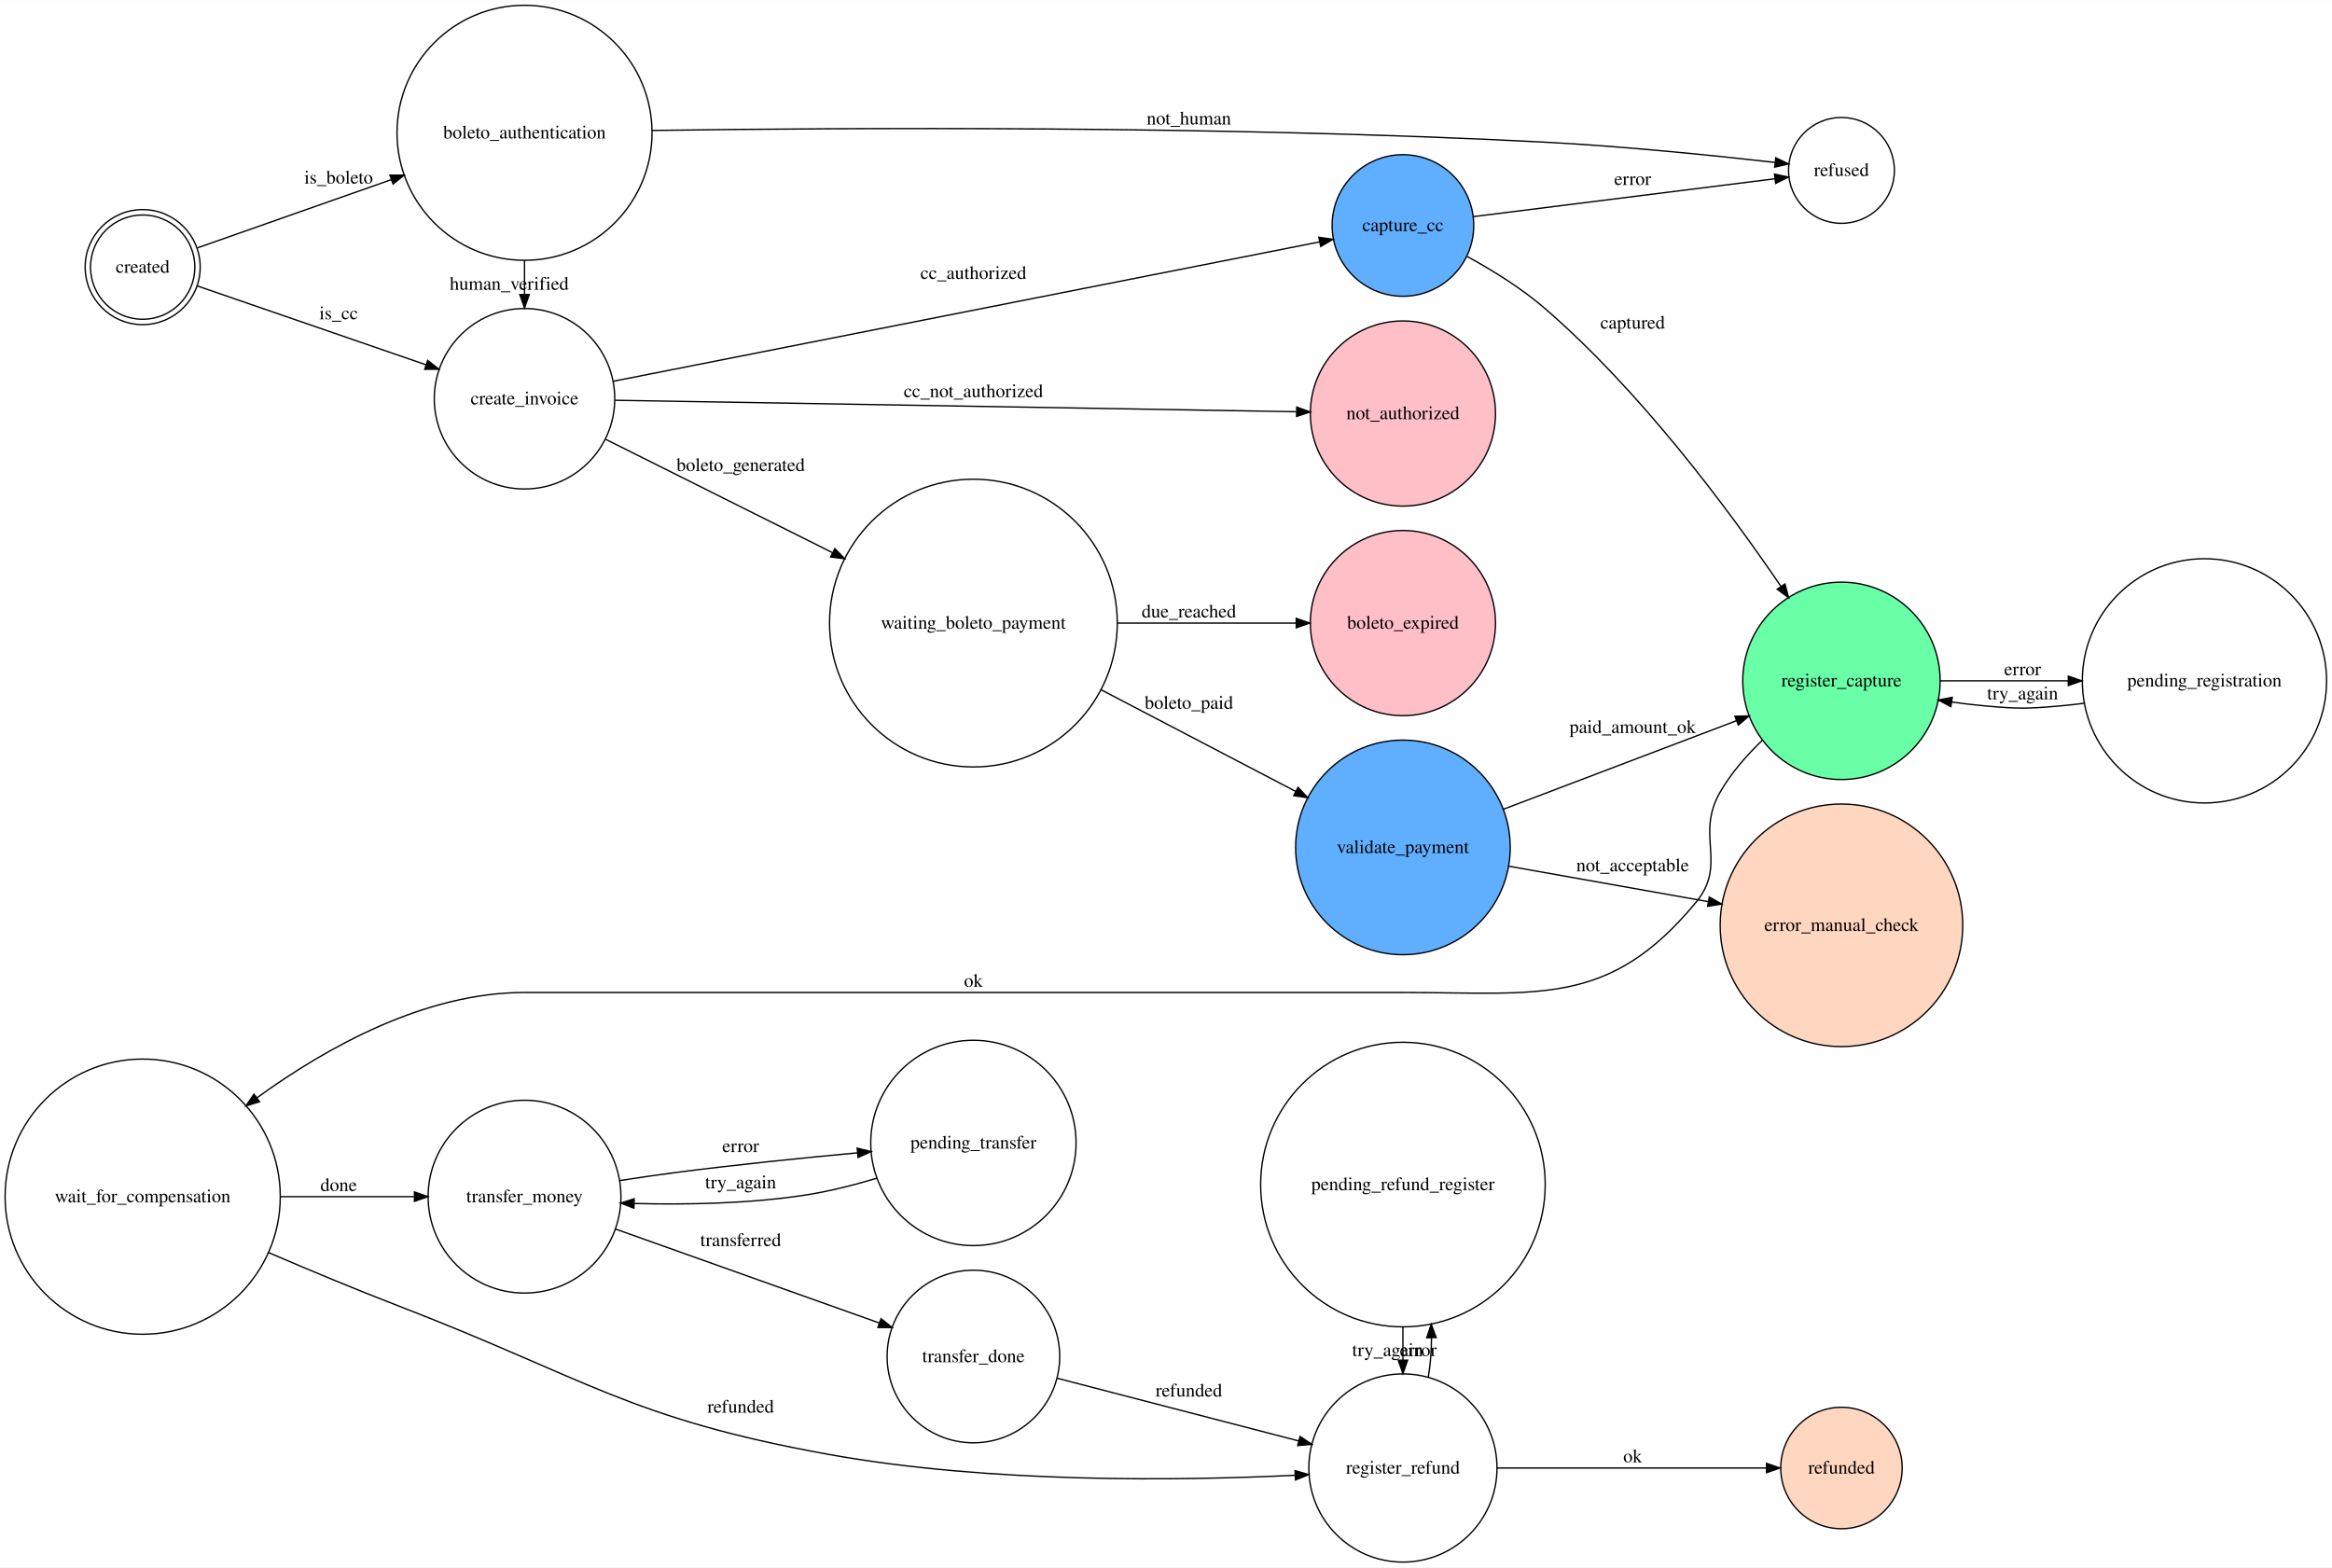
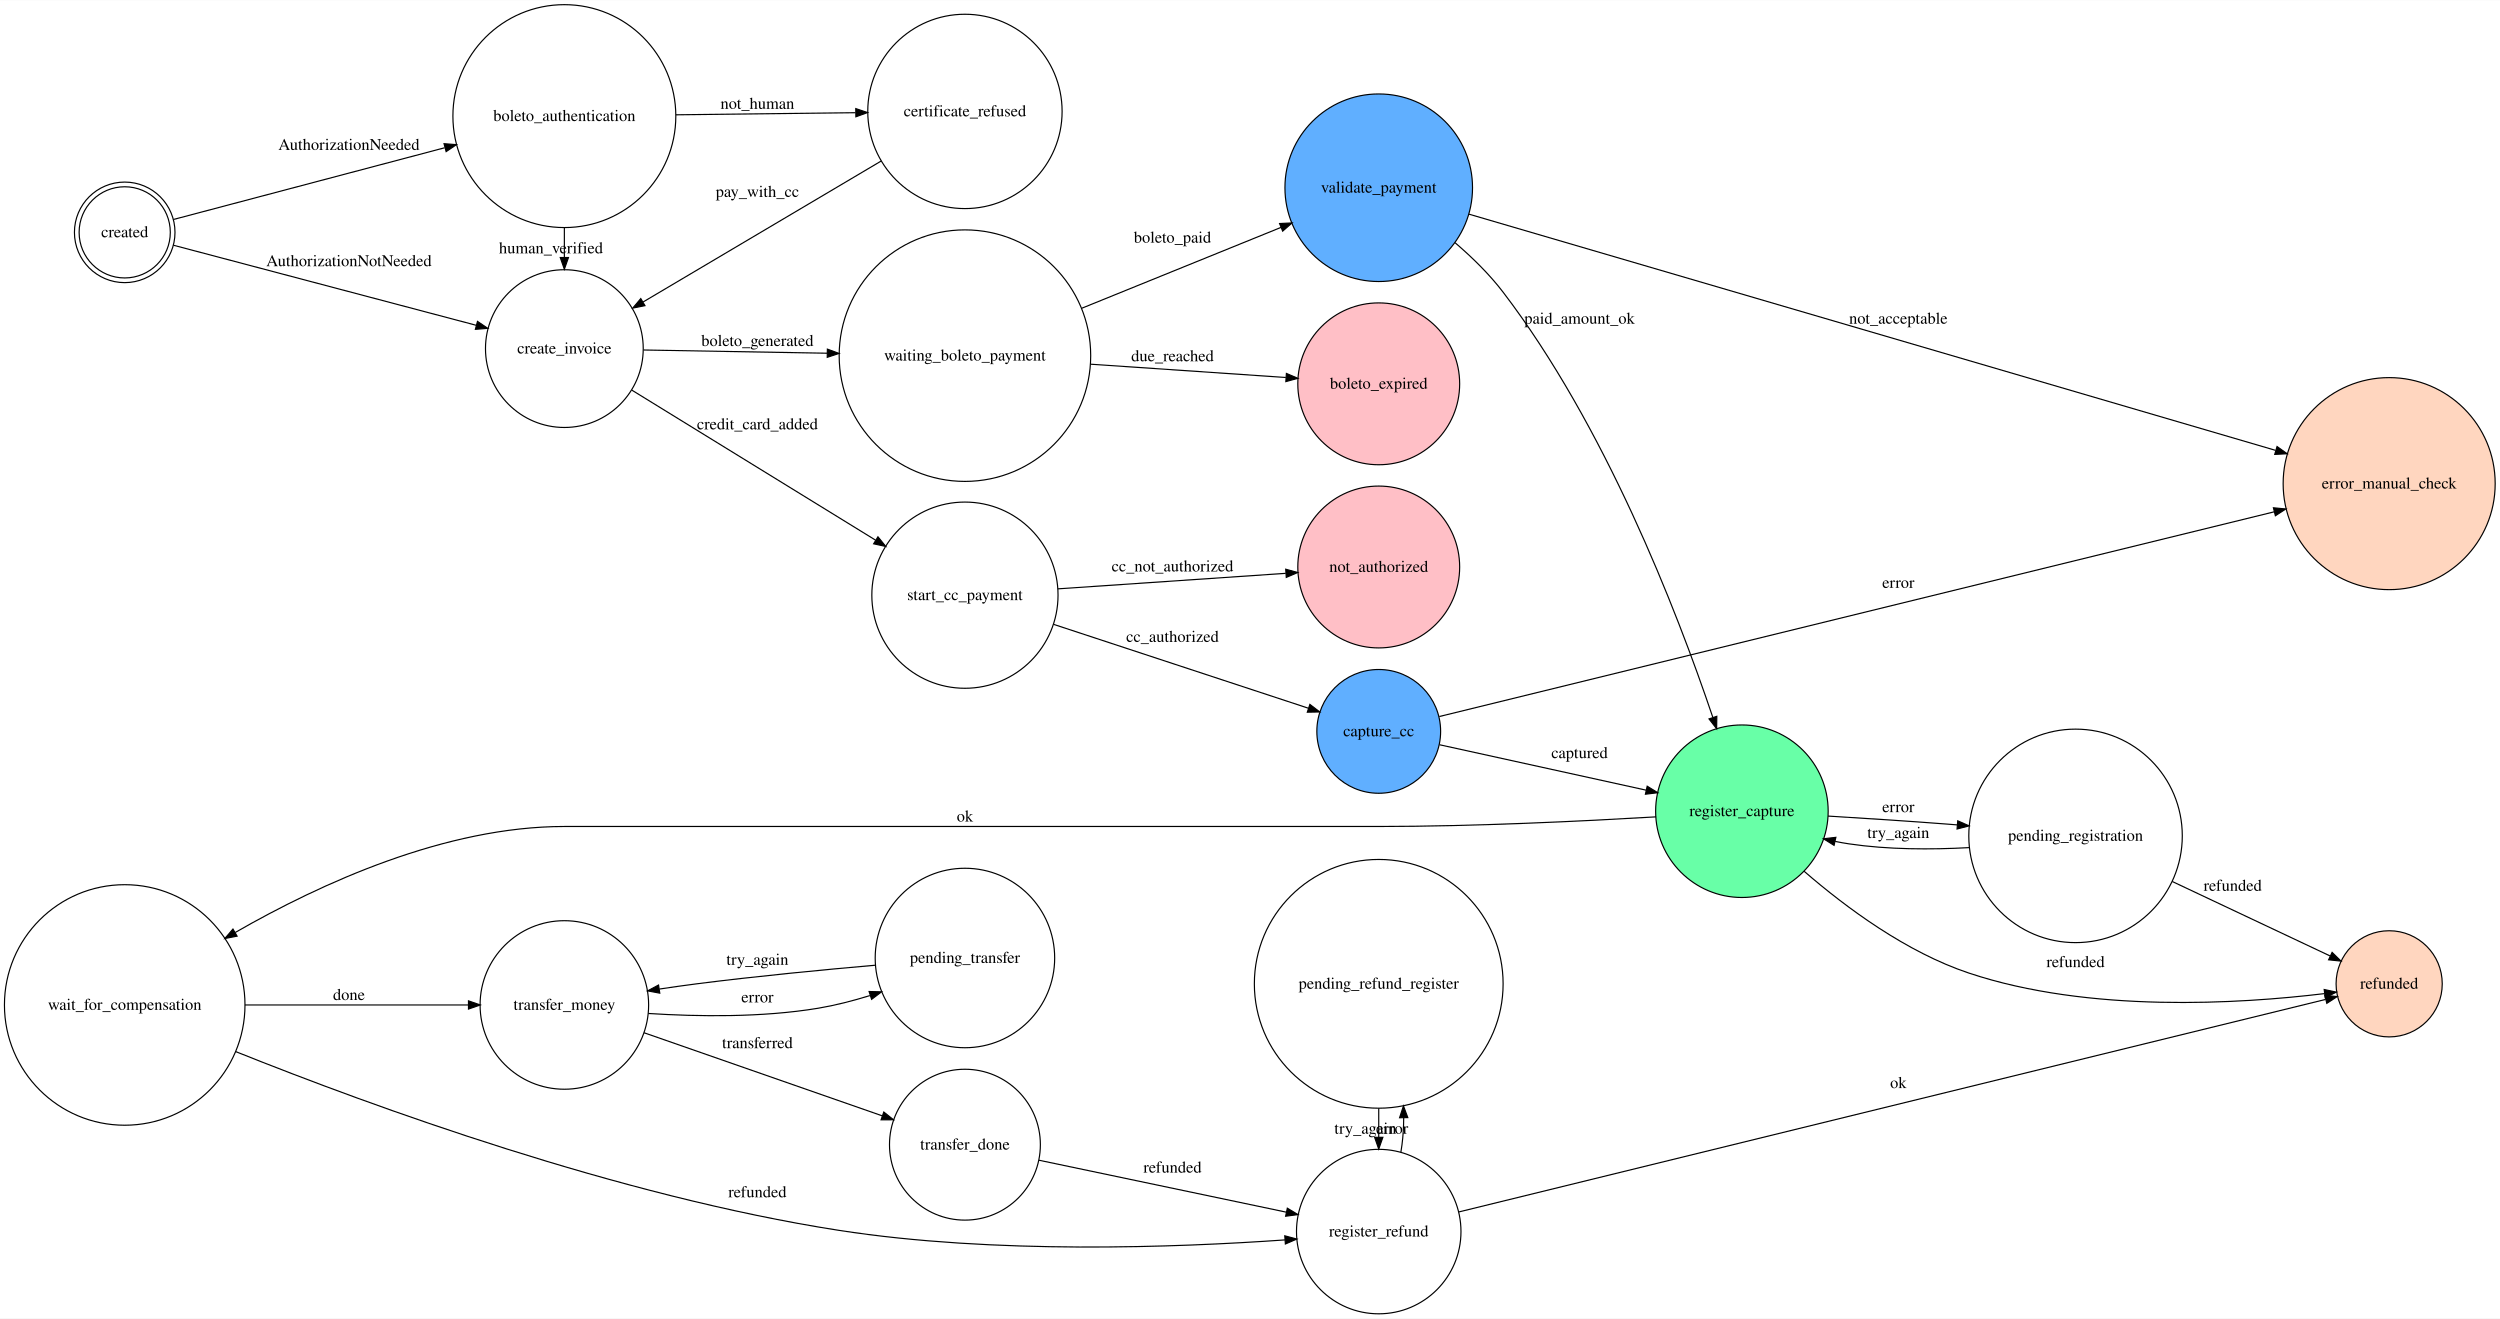
- <svg xmlns="http://www.w3.org/2000/svg" width="1736pt" height="1167pt" viewBox="0.00 0.00 1736.03 1166.73">
-   <g id="graph0" class="graph" transform="scale(1 1) rotate(0) translate(4 1162.733)">
-     <polygon fill="#ffffff" stroke="transparent" points="-4,4 -4,-1162.733 1732.032,-1162.733 1732.032,4 -4,4" />
+ <svg xmlns="http://www.w3.org/2000/svg" width="2129pt" height="1123pt" viewBox="0.00 0.00 2129.17 1122.73">
+   <g id="graph0" class="graph" transform="scale(1 1) rotate(0) translate(4 1118.733)">
+     <polygon fill="#ffffff" stroke="transparent" points="-4,4 -4,-1118.733 2125.173,-1118.733 2125.173,4 -4,4" />
    <g id="node1" class="node">
-       <ellipse fill="none" stroke="#000000" cx="102.215" cy="-964.021" rx="38.829" ry="38.829" />
-       <ellipse fill="none" stroke="#000000" cx="102.215" cy="-964.021" rx="42.821" ry="42.821" />
-       <text text-anchor="middle" x="102.215" y="-959.821" font-family="Times,serif" font-size="14.00" fill="#000000">created</text>
+       <ellipse fill="none" stroke="#000000" cx="102.215" cy="-921.021" rx="38.829" ry="38.829" />
+       <ellipse fill="none" stroke="#000000" cx="102.215" cy="-921.021" rx="42.821" ry="42.821" />
+       <text text-anchor="middle" x="102.215" y="-916.821" font-family="Times,serif" font-size="14.00" fill="#000000">created</text>
    </g>
    <g id="node2" class="node">
-       <ellipse fill="none" stroke="#000000" cx="386.472" cy="-1064.021" rx="94.924" ry="94.924" />
-       <text text-anchor="middle" x="386.472" y="-1059.821" font-family="Times,serif" font-size="14.00" fill="#000000">boleto_authentication</text>
+       <ellipse fill="none" stroke="#000000" cx="476.647" cy="-1020.021" rx="94.924" ry="94.924" />
+       <text text-anchor="middle" x="476.647" y="-1015.821" font-family="Times,serif" font-size="14.00" fill="#000000">boleto_authentication</text>
    </g>
    <g id="edge8" class="edge">
-       <path fill="none" stroke="#000000" d="M142.942,-978.349C180.511,-991.565 237.804,-1011.721 287.383,-1029.162" />
-       <polygon fill="#000000" stroke="#000000" points="286.27,-1032.481 296.865,-1032.498 288.593,-1025.878 286.27,-1032.481" />
-       <text text-anchor="middle" x="248.095" y="-1026.221" font-family="Times,serif" font-size="14.00" fill="#000000">is_boleto</text>
+       <path fill="none" stroke="#000000" d="M143.716,-931.994C199.021,-946.617 298.725,-972.979 374.653,-993.054" />
+       <polygon fill="#000000" stroke="#000000" points="374.168,-996.546 384.731,-995.718 375.957,-989.778 374.168,-996.546" />
+       <text text-anchor="middle" x="293.182" y="-991.221" font-family="Times,serif" font-size="14.00" fill="#000000">AuthorizationNeeded</text>
+     </g>
+     <g id="node4" class="node">
+       <ellipse fill="none" stroke="#000000" cx="476.647" cy="-822.021" rx="67.173" ry="67.173" />
+       <text text-anchor="middle" x="476.647" y="-817.821" font-family="Times,serif" font-size="14.00" fill="#000000">create_invoice</text>
+     </g>
+     <g id="edge9" class="edge">
+       <path fill="none" stroke="#000000" d="M143.716,-910.048C205.89,-893.609 324.176,-862.334 401.714,-841.834" />
+       <polygon fill="#000000" stroke="#000000" points="402.658,-845.204 411.431,-839.264 400.869,-838.437 402.658,-845.204" />
+       <text text-anchor="middle" x="293.182" y="-892.221" font-family="Times,serif" font-size="14.00" fill="#000000">AuthorizationNotNeeded</text>
    </g>
    <g id="node3" class="node">
-       <ellipse fill="none" stroke="#000000" cx="386.472" cy="-866.021" rx="67.173" ry="67.173" />
-       <text text-anchor="middle" x="386.472" y="-861.821" font-family="Times,serif" font-size="14.00" fill="#000000">create_invoice</text>
-     </g>
-     <g id="edge9" class="edge">
-       <path fill="none" stroke="#000000" d="M142.942,-949.98C187.256,-934.702 259.014,-909.963 313.183,-891.288" />
-       <polygon fill="#000000" stroke="#000000" points="314.427,-894.562 322.74,-887.993 312.145,-887.944 314.427,-894.562" />
-       <text text-anchor="middle" x="248.095" y="-925.221" font-family="Times,serif" font-size="14.00" fill="#000000">is_cc</text>
+       <ellipse fill="none" stroke="#000000" cx="817.803" cy="-1024.021" rx="82.757" ry="82.757" />
+       <text text-anchor="middle" x="817.803" y="-1019.821" font-family="Times,serif" font-size="14.00" fill="#000000">certificate_refused</text>
    </g>
    <g id="edge1" class="edge">
-       <path fill="none" stroke="#000000" d="M386.472,-969.056C386.472,-960.545 386.472,-951.995 386.472,-943.656" />
-       <polygon fill="#000000" stroke="#000000" points="389.972,-943.608 386.472,-933.608 382.972,-943.608 389.972,-943.608" />
-       <text text-anchor="middle" x="375.072" y="-947.133" font-family="Times,serif" font-size="14.00" fill="#000000">human_verified</text>
-     </g>
-     <g id="node4" class="node">
-       <ellipse fill="none" stroke="#000000" cx="1366.852" cy="-1036.021" rx="39.404" ry="39.404" />
-       <text text-anchor="middle" x="1366.852" y="-1031.821" font-family="Times,serif" font-size="14.00" fill="#000000">refused</text>
+       <path fill="none" stroke="#000000" d="M571.678,-1021.135C619.435,-1021.695 677.093,-1022.371 724.594,-1022.928" />
+       <polygon fill="#000000" stroke="#000000" points="724.838,-1026.431 734.879,-1023.049 724.92,-1019.432 724.838,-1026.431" />
+       <text text-anchor="middle" x="641.054" y="-1026.221" font-family="Times,serif" font-size="14.00" fill="#000000">not_human</text>
    </g>
    <g id="edge2" class="edge">
-       <path fill="none" stroke="#000000" d="M481.324,-1065.755C625.213,-1067.795 907.227,-1069.487 1146.355,-1057.021 1205.317,-1053.947 1272.869,-1047.007 1317.498,-1041.943" />
-       <polygon fill="#000000" stroke="#000000" points="1317.958,-1045.413 1327.495,-1040.797 1317.161,-1038.459 1317.958,-1045.413" />
-       <text text-anchor="middle" x="881.063" y="-1070.221" font-family="Times,serif" font-size="14.00" fill="#000000">not_human</text>
+       <path fill="none" stroke="#000000" d="M476.647,-925.056C476.647,-916.545 476.647,-907.995 476.647,-899.656" />
+       <polygon fill="#000000" stroke="#000000" points="480.147,-899.608 476.647,-889.608 473.147,-899.608 480.147,-899.608" />
+       <text text-anchor="middle" x="465.247" y="-903.133" font-family="Times,serif" font-size="14.00" fill="#000000">human_verified</text>
+     </g>
+     <g id="edge5" class="edge">
+       <path fill="none" stroke="#000000" d="M746.469,-981.784C686.761,-946.43 602.176,-896.347 543.699,-861.723" />
+       <polygon fill="#000000" stroke="#000000" points="545.294,-858.6 534.907,-856.517 541.728,-864.623 545.294,-858.6" />
+       <text text-anchor="middle" x="641.054" y="-951.221" font-family="Times,serif" font-size="14.00" fill="#000000">pay_with_cc</text>
+     </g>
+     <g id="node8" class="node">
+       <ellipse fill="none" stroke="#000000" cx="817.803" cy="-612.021" rx="79.292" ry="79.292" />
+       <text text-anchor="middle" x="817.803" y="-607.821" font-family="Times,serif" font-size="14.00" fill="#000000">start_cc_payment</text>
+     </g>
+     <g id="edge6" class="edge">
+       <path fill="none" stroke="#000000" d="M534.134,-786.635C591.173,-751.524 678.919,-697.512 741.71,-658.861" />
+       <polygon fill="#000000" stroke="#000000" points="743.718,-661.735 750.399,-653.512 740.048,-655.774 743.718,-661.735" />
+       <text text-anchor="middle" x="641.054" y="-753.221" font-family="Times,serif" font-size="14.00" fill="#000000">credit_card_added</text>
+     </g>
+     <g id="node9" class="node">
+       <ellipse fill="none" stroke="#000000" cx="817.803" cy="-816.021" rx="107.107" ry="107.107" />
+       <text text-anchor="middle" x="817.803" y="-811.821" font-family="Times,serif" font-size="14.00" fill="#000000">waiting_boleto_payment</text>
+     </g>
+     <g id="edge7" class="edge">
+       <path fill="none" stroke="#000000" d="M544.049,-820.836C588.653,-820.051 648.333,-819.002 700.585,-818.083" />
+       <polygon fill="#000000" stroke="#000000" points="700.652,-821.582 710.589,-817.907 700.529,-814.583 700.652,-821.582" />
+       <text text-anchor="middle" x="641.054" y="-824.221" font-family="Times,serif" font-size="14.00" fill="#000000">boleto_generated</text>
    </g>
    <g id="node5" class="node">
-       <ellipse fill="#60afff" stroke="#000000" cx="1040.392" cy="-995.021" rx="52.708" ry="52.708" />
-       <text text-anchor="middle" x="1040.392" y="-990.821" font-family="Times,serif" font-size="14.00" fill="#000000">capture_cc</text>
-     </g>
-     <g id="edge5" class="edge">
-       <path fill="none" stroke="#000000" d="M452.772,-879.1C579.574,-904.115 854.802,-958.409 978.266,-982.765" />
-       <polygon fill="#000000" stroke="#000000" points="977.824,-986.245 988.312,-984.747 979.179,-979.378 977.824,-986.245" />
-       <text text-anchor="middle" x="720.643" y="-955.221" font-family="Times,serif" font-size="14.00" fill="#000000">cc_authorized</text>
+       <ellipse fill="#60afff" stroke="#000000" cx="1170.224" cy="-496.021" rx="52.708" ry="52.708" />
+       <text text-anchor="middle" x="1170.224" y="-491.821" font-family="Times,serif" font-size="14.00" fill="#000000">capture_cc</text>
+     </g>
+     <g id="node6" class="node">
+       <ellipse fill="#ffd6bf" stroke="#000000" cx="2030.776" cy="-707.021" rx="90.293" ry="90.293" />
+       <text text-anchor="middle" x="2030.776" y="-702.821" font-family="Times,serif" font-size="14.00" fill="#000000">error_manual_check</text>
+     </g>
+     <g id="edge3" class="edge">
+       <path fill="none" stroke="#000000" d="M1221.798,-508.666C1361.641,-542.955 1749.795,-638.127 1932.849,-683.01" />
+       <polygon fill="#000000" stroke="#000000" points="1932.196,-686.454 1942.742,-685.436 1933.863,-679.655 1932.196,-686.454" />
+       <text text-anchor="middle" x="1612.737" y="-618.221" font-family="Times,serif" font-size="14.00" fill="#000000">error</text>
    </g>
    <g id="node7" class="node">
-       <ellipse fill="#ffbfc6" stroke="#000000" cx="1040.392" cy="-855.021" rx="68.924" ry="68.924" />
-       <text text-anchor="middle" x="1040.392" y="-850.821" font-family="Times,serif" font-size="14.00" fill="#000000">not_authorized</text>
-     </g>
-     <g id="edge6" class="edge">
-       <path fill="none" stroke="#000000" d="M453.99,-864.885C575.675,-862.838 831.168,-858.541 961.009,-856.356" />
-       <polygon fill="#000000" stroke="#000000" points="961.337,-859.852 971.277,-856.184 961.219,-852.852 961.337,-859.852" />
-       <text text-anchor="middle" x="720.643" y="-867.221" font-family="Times,serif" font-size="14.00" fill="#000000">cc_not_authorized</text>
-     </g>
-     <g id="node8" class="node">
-       <ellipse fill="none" stroke="#000000" cx="720.643" cy="-699.021" rx="107.107" ry="107.107" />
-       <text text-anchor="middle" x="720.643" y="-694.821" font-family="Times,serif" font-size="14.00" fill="#000000">waiting_boleto_payment</text>
-     </g>
-     <g id="edge7" class="edge">
-       <path fill="none" stroke="#000000" d="M446.988,-835.779C493.934,-812.317 560.145,-779.229 615.68,-751.476" />
-       <polygon fill="#000000" stroke="#000000" points="617.47,-754.494 624.851,-746.893 614.341,-748.232 617.47,-754.494" />
-       <text text-anchor="middle" x="547.387" y="-812.221" font-family="Times,serif" font-size="14.00" fill="#000000">boleto_generated</text>
-     </g>
-     <g id="edge3" class="edge">
-       <path fill="none" stroke="#000000" d="M1092.844,-1001.609C1154.693,-1009.376 1256.718,-1022.189 1317.285,-1029.796" />
-       <polygon fill="#000000" stroke="#000000" points="1317.006,-1033.288 1327.364,-1031.062 1317.878,-1026.343 1317.006,-1033.288" />
-       <text text-anchor="middle" x="1211.405" y="-1025.221" font-family="Times,serif" font-size="14.00" fill="#000000">error</text>
-     </g>
-     <g id="node6" class="node">
-       <ellipse fill="#68ffa7" stroke="#000000" cx="1366.852" cy="-656.021" rx="73.471" ry="73.471" />
-       <text text-anchor="middle" x="1366.852" y="-651.821" font-family="Times,serif" font-size="14.00" fill="#000000">register_capture</text>
+       <ellipse fill="#68ffa7" stroke="#000000" cx="1479.523" cy="-428.021" rx="73.471" ry="73.471" />
+       <text text-anchor="middle" x="1479.523" y="-423.821" font-family="Times,serif" font-size="14.00" fill="#000000">register_capture</text>
    </g>
    <g id="edge4" class="edge">
-       <path fill="none" stroke="#000000" d="M1088.246,-971.928C1107.38,-961.484 1128.957,-948.094 1146.355,-933.021 1216.646,-872.12 1280.874,-786.443 1321.651,-726.553" />
-       <polygon fill="#000000" stroke="#000000" points="1324.793,-728.154 1327.495,-717.91 1318.995,-724.234 1324.793,-728.154" />
-       <text text-anchor="middle" x="1211.405" y="-918.221" font-family="Times,serif" font-size="14.00" fill="#000000">captured</text>
+       <path fill="none" stroke="#000000" d="M1221.994,-484.639C1270.014,-474.082 1342.255,-458.2 1398.014,-445.941" />
+       <polygon fill="#000000" stroke="#000000" points="1398.856,-449.34 1407.871,-443.774 1397.353,-442.503 1398.856,-449.34" />
+       <text text-anchor="middle" x="1341.237" y="-473.221" font-family="Times,serif" font-size="14.00" fill="#000000">captured</text>
+     </g>
+     <g id="node12" class="node">
+       <ellipse fill="none" stroke="#000000" cx="1763.673" cy="-407.021" rx="90.913" ry="90.913" />
+       <text text-anchor="middle" x="1763.673" y="-402.821" font-family="Times,serif" font-size="14.00" fill="#000000">pending_registration</text>
+     </g>
+     <g id="edge14" class="edge">
+       <path fill="none" stroke="#000000" d="M1552.862,-423.889C1584.247,-421.998 1621.293,-419.604 1654.717,-417.021 1657.42,-416.812 1660.161,-416.596 1662.926,-416.373" />
+       <polygon fill="#000000" stroke="#000000" points="1663.345,-419.85 1673.024,-415.541 1662.77,-412.874 1663.345,-419.85" />
+       <text text-anchor="middle" x="1612.737" y="-427.221" font-family="Times,serif" font-size="14.00" fill="#000000">error</text>
+     </g>
+     <g id="node13" class="node">
+       <ellipse fill="#ffd6bf" stroke="#000000" cx="2030.776" cy="-281.021" rx="45.207" ry="45.207" />
+       <text text-anchor="middle" x="2030.776" y="-276.821" font-family="Times,serif" font-size="14.00" fill="#000000">refunded</text>
+     </g>
+     <g id="edge15" class="edge">
+       <path fill="none" stroke="#000000" d="M1532.449,-376.935C1568.751,-345.489 1619.773,-307.921 1672.717,-290.221 1775.302,-255.926 1903.79,-263.988 1975.618,-272.68" />
+       <polygon fill="#000000" stroke="#000000" points="1975.436,-276.185 1985.795,-273.963 1976.311,-269.24 1975.436,-276.185" />
+       <text text-anchor="middle" x="1763.673" y="-295.221" font-family="Times,serif" font-size="14.00" fill="#000000">refunded</text>
+     </g>
+     <g id="node16" class="node">
+       <ellipse fill="none" stroke="#000000" cx="102.215" cy="-263.021" rx="102.429" ry="102.429" />
+       <text text-anchor="middle" x="102.215" y="-258.821" font-family="Times,serif" font-size="14.00" fill="#000000">wait_for_compensation</text>
+     </g>
+     <g id="edge16" class="edge">
+       <path fill="none" stroke="#000000" d="M1406.442,-423.217C1343.791,-419.514 1251.111,-415.021 1170.224,-415.021 476.647,-415.021 476.647,-415.021 476.647,-415.021 375.522,-415.021 269.569,-366.833 196.284,-324.722" />
+       <polygon fill="#000000" stroke="#000000" points="197.916,-321.622 187.512,-319.62 194.397,-327.673 197.916,-321.622" />
+       <text text-anchor="middle" x="817.803" y="-419.221" font-family="Times,serif" font-size="14.00" fill="#000000">ok</text>
+     </g>
+     <g id="edge19" class="edge">
+       <path fill="none" stroke="#000000" d="M893.406,-587.136C958.258,-565.79 1050.452,-535.444 1110.305,-515.744" />
+       <polygon fill="#000000" stroke="#000000" points="1111.586,-519.007 1119.991,-512.556 1109.398,-512.358 1111.586,-519.007" />
+       <text text-anchor="middle" x="994.559" y="-572.221" font-family="Times,serif" font-size="14.00" fill="#000000">cc_authorized</text>
+     </g>
+     <g id="node17" class="node">
+       <ellipse fill="#ffbfc6" stroke="#000000" cx="1170.224" cy="-636.021" rx="68.924" ry="68.924" />
+       <text text-anchor="middle" x="1170.224" y="-631.821" font-family="Times,serif" font-size="14.00" fill="#000000">not_authorized</text>
+     </g>
+     <g id="edge20" class="edge">
+       <path fill="none" stroke="#000000" d="M896.893,-617.407C954.806,-621.351 1033.071,-626.681 1091.012,-630.627" />
+       <polygon fill="#000000" stroke="#000000" points="1091.005,-634.134 1101.22,-631.322 1091.481,-627.15 1091.005,-634.134" />
+       <text text-anchor="middle" x="994.559" y="-632.221" font-family="Times,serif" font-size="14.00" fill="#000000">cc_not_authorized</text>
+     </g>
+     <g id="node19" class="node">
+       <ellipse fill="#60afff" stroke="#000000" cx="1170.224" cy="-959.021" rx="79.876" ry="79.876" />
+       <text text-anchor="middle" x="1170.224" y="-954.821" font-family="Times,serif" font-size="14.00" fill="#000000">validate_payment</text>
+     </g>
+     <g id="edge29" class="edge">
+       <path fill="none" stroke="#000000" d="M917.38,-856.426C970.937,-878.157 1036.225,-904.649 1087.041,-925.268" />
+       <polygon fill="#000000" stroke="#000000" points="1085.773,-928.531 1096.355,-929.048 1088.405,-922.044 1085.773,-928.531" />
+       <text text-anchor="middle" x="994.559" y="-912.221" font-family="Times,serif" font-size="14.00" fill="#000000">boleto_paid</text>
+     </g>
+     <g id="node20" class="node">
+       <ellipse fill="#ffbfc6" stroke="#000000" cx="1170.224" cy="-792.021" rx="68.924" ry="68.924" />
+       <text text-anchor="middle" x="1170.224" y="-787.821" font-family="Times,serif" font-size="14.00" fill="#000000">boleto_expired</text>
+     </g>
+     <g id="edge28" class="edge">
+       <path fill="none" stroke="#000000" d="M924.976,-808.723C978.481,-805.079 1042.071,-800.748 1091.091,-797.41" />
+       <polygon fill="#000000" stroke="#000000" points="1091.583,-800.885 1101.322,-796.713 1091.107,-793.901 1091.583,-800.885" />
+       <text text-anchor="middle" x="994.559" y="-811.221" font-family="Times,serif" font-size="14.00" fill="#000000">due_reached</text>
+     </g>
+     <g id="node10" class="node">
+       <ellipse fill="none" stroke="#000000" cx="1170.224" cy="-281.021" rx="105.925" ry="105.925" />
+       <text text-anchor="middle" x="1170.224" y="-276.821" font-family="Times,serif" font-size="14.00" fill="#000000">pending_refund_register</text>
    </g>
    <g id="node11" class="node">
-       <ellipse fill="none" stroke="#000000" cx="1637.076" cy="-656.021" rx="90.913" ry="90.913" />
-       <text text-anchor="middle" x="1637.076" y="-651.821" font-family="Times,serif" font-size="14.00" fill="#000000">pending_registration</text>
+       <ellipse fill="none" stroke="#000000" cx="1170.224" cy="-70.021" rx="70.042" ry="70.042" />
+       <text text-anchor="middle" x="1170.224" y="-65.821" font-family="Times,serif" font-size="14.00" fill="#000000">register_refund</text>
+     </g>
+     <g id="edge10" class="edge">
+       <path fill="none" stroke="#000000" d="M1170.224,-174.925C1170.224,-166.661 1170.224,-158.403 1170.224,-150.352" />
+       <polygon fill="#000000" stroke="#000000" points="1173.724,-150.281 1170.224,-140.281 1166.724,-150.281 1173.724,-150.281" />
+       <text text-anchor="middle" x="1158.824" y="-153.351" font-family="Times,serif" font-size="14.00" fill="#000000">try_again</text>
+     </g>
+     <g id="edge17" class="edge">
+       <path fill="none" stroke="#000000" d="M1189.071,-137.564C1189.427,-139.711 1189.747,-141.845 1190.024,-143.952 1191.006,-151.411 1191.451,-159.094 1191.478,-166.835" />
+       <polygon fill="#000000" stroke="#000000" points="1187.975,-166.965 1191.281,-177.031 1194.974,-167.101 1187.975,-166.965" />
+       <text text-anchor="middle" x="1181.624" y="-153.351" font-family="Times,serif" font-size="14.00" fill="#000000">error</text>
+     </g>
+     <g id="edge18" class="edge">
+       <path fill="none" stroke="#000000" d="M1238.47,-86.754C1404.405,-127.44 1826.378,-230.904 1976.631,-267.745" />
+       <polygon fill="#000000" stroke="#000000" points="1976.006,-271.195 1986.552,-270.178 1977.673,-264.397 1976.006,-271.195" />
+       <text text-anchor="middle" x="1612.737" y="-192.221" font-family="Times,serif" font-size="14.00" fill="#000000">ok</text>
+     </g>
+     <g id="edge12" class="edge">
+       <path fill="none" stroke="#000000" d="M1672.997,-397.022C1640.592,-395.24 1603.905,-395.283 1570.757,-400.221 1566.861,-400.801 1562.902,-401.514 1558.924,-402.329" />
+       <polygon fill="#000000" stroke="#000000" points="1558.015,-398.946 1549.023,-404.55 1559.547,-405.776 1558.015,-398.946" />
+       <text text-anchor="middle" x="1612.737" y="-405.221" font-family="Times,serif" font-size="14.00" fill="#000000">try_again</text>
+     </g>
+     <g id="edge11" class="edge">
+       <path fill="none" stroke="#000000" d="M1845.993,-368.189C1889.939,-347.458 1942.61,-322.612 1980.454,-304.759" />
+       <polygon fill="#000000" stroke="#000000" points="1982.191,-307.81 1989.742,-300.378 1979.205,-301.479 1982.191,-307.81" />
+       <text text-anchor="middle" x="1897.505" y="-360.221" font-family="Times,serif" font-size="14.00" fill="#000000">refunded</text>
+     </g>
+     <g id="node14" class="node">
+       <ellipse fill="none" stroke="#000000" cx="817.803" cy="-303.021" rx="76.427" ry="76.427" />
+       <text text-anchor="middle" x="817.803" y="-298.821" font-family="Times,serif" font-size="14.00" fill="#000000">pending_transfer</text>
+     </g>
+     <g id="node15" class="node">
+       <ellipse fill="none" stroke="#000000" cx="476.647" cy="-263.021" rx="71.77" ry="71.77" />
+       <text text-anchor="middle" x="476.647" y="-258.821" font-family="Times,serif" font-size="14.00" fill="#000000">transfer_money</text>
    </g>
    <g id="edge13" class="edge">
-       <path fill="none" stroke="#000000" d="M1440.335,-656.021C1469.668,-656.021 1503.933,-656.021 1535.573,-656.021" />
-       <polygon fill="#000000" stroke="#000000" points="1535.744,-659.521 1545.744,-656.021 1535.744,-652.521 1535.744,-659.521" />
-       <text text-anchor="middle" x="1501.684" y="-660.221" font-family="Times,serif" font-size="14.00" fill="#000000">error</text>
-     </g>
-     <g id="node14" class="node">
-       <ellipse fill="none" stroke="#000000" cx="102.215" cy="-272.021" rx="102.429" ry="102.429" />
-       <text text-anchor="middle" x="102.215" y="-267.821" font-family="Times,serif" font-size="14.00" fill="#000000">wait_for_compensation</text>
-     </g>
-     <g id="edge14" class="edge">
-       <path fill="none" stroke="#000000" d="M1308.069,-611.888C1296.074,-600.416 1284.637,-587.241 1276.456,-573.021 1257.85,-540.679 1282.24,-519.77 1258.456,-491.021 1193.828,-412.9 1141.781,-424.021 1040.392,-424.021 386.472,-424.021 386.472,-424.021 386.472,-424.021 313.281,-424.021 240.682,-384.349 187.174,-345.54" />
-       <polygon fill="#000000" stroke="#000000" points="189.212,-342.695 179.087,-339.576 185.057,-348.328 189.212,-342.695" />
-       <text text-anchor="middle" x="720.643" y="-428.221" font-family="Times,serif" font-size="14.00" fill="#000000">ok</text>
-     </g>
-     <g id="node17" class="node">
-       <ellipse fill="#60afff" stroke="#000000" cx="1040.392" cy="-532.021" rx="79.876" ry="79.876" />
-       <text text-anchor="middle" x="1040.392" y="-527.821" font-family="Times,serif" font-size="14.00" fill="#000000">validate_payment</text>
+       <path fill="none" stroke="#000000" d="M741.522,-296.873C697.058,-292.99 639.947,-287.49 589.359,-281.021 579.082,-279.707 568.3,-278.178 557.649,-276.578" />
+       <polygon fill="#000000" stroke="#000000" points="557.912,-273.078 547.498,-275.027 556.855,-279.998 557.912,-273.078" />
+       <text text-anchor="middle" x="641.054" y="-297.221" font-family="Times,serif" font-size="14.00" fill="#000000">try_again</text>
+     </g>
+     <g id="edge22" class="edge">
+       <path fill="none" stroke="#000000" d="M548.18,-255.772C590.504,-253.05 645.004,-252.277 692.749,-260.221 707.279,-262.639 722.384,-266.535 736.863,-271.015" />
+       <polygon fill="#000000" stroke="#000000" points="736.18,-274.473 746.771,-274.2 738.322,-267.808 736.18,-274.473" />
+       <text text-anchor="middle" x="641.054" y="-265.221" font-family="Times,serif" font-size="14.00" fill="#000000">error</text>
+     </g>
+     <g id="node18" class="node">
+       <ellipse fill="none" stroke="#000000" cx="817.803" cy="-144.021" rx="64.246" ry="64.246" />
+       <text text-anchor="middle" x="817.803" y="-139.821" font-family="Times,serif" font-size="14.00" fill="#000000">transfer_done</text>
+     </g>
+     <g id="edge23" class="edge">
+       <path fill="none" stroke="#000000" d="M544.457,-239.368C603.176,-218.886 687.797,-189.369 747.293,-168.616" />
+       <polygon fill="#000000" stroke="#000000" points="748.698,-171.833 756.987,-165.235 746.392,-165.223 748.698,-171.833" />
+       <text text-anchor="middle" x="641.054" y="-226.221" font-family="Times,serif" font-size="14.00" fill="#000000">transferred</text>
+     </g>
+     <g id="edge26" class="edge">
+       <path fill="none" stroke="#000000" d="M196.498,-223.388C314.31,-176.194 523.277,-100.103 710.749,-71.021 842.573,-50.572 998.242,-56.413 1090.349,-62.922" />
+       <polygon fill="#000000" stroke="#000000" points="1090.208,-66.421 1100.435,-63.656 1090.716,-59.439 1090.208,-66.421" />
+       <text text-anchor="middle" x="641.054" y="-99.221" font-family="Times,serif" font-size="14.00" fill="#000000">refunded</text>
+     </g>
+     <g id="edge27" class="edge">
+       <path fill="none" stroke="#000000" d="M204.53,-263.021C264.357,-263.021 338.86,-263.021 394.776,-263.021" />
+       <polygon fill="#000000" stroke="#000000" points="394.993,-266.521 404.993,-263.021 394.993,-259.521 394.993,-266.521" />
+       <text text-anchor="middle" x="293.182" y="-267.221" font-family="Times,serif" font-size="14.00" fill="#000000">done</text>
+     </g>
+     <g id="edge21" class="edge">
+       <path fill="none" stroke="#000000" d="M880.809,-130.791C939.726,-118.42 1027.922,-99.901 1091.461,-86.559" />
+       <polygon fill="#000000" stroke="#000000" points="1092.372,-89.945 1101.439,-84.464 1090.933,-83.094 1092.372,-89.945" />
+       <text text-anchor="middle" x="994.559" y="-120.221" font-family="Times,serif" font-size="14.00" fill="#000000">refunded</text>
+     </g>
+     <g id="edge24" class="edge">
+       <path fill="none" stroke="#000000" d="M1246.971,-936.547C1403.965,-890.574 1761.506,-785.873 1934.062,-735.342" />
+       <polygon fill="#000000" stroke="#000000" points="1935.287,-738.631 1943.9,-732.462 1933.319,-731.913 1935.287,-738.631" />
+       <text text-anchor="middle" x="1612.737" y="-843.221" font-family="Times,serif" font-size="14.00" fill="#000000">not_acceptable</text>
    </g>
    <g id="edge25" class="edge">
-       <path fill="none" stroke="#000000" d="M815.713,-649.368C861.869,-625.261 916.699,-596.624 960.64,-573.675" />
-       <polygon fill="#000000" stroke="#000000" points="962.316,-576.748 969.56,-569.016 959.076,-570.543 962.316,-576.748" />
-       <text text-anchor="middle" x="881.063" y="-635.221" font-family="Times,serif" font-size="14.00" fill="#000000">boleto_paid</text>
-     </g>
-     <g id="node19" class="node">
-       <ellipse fill="#ffbfc6" stroke="#000000" cx="1040.392" cy="-699.021" rx="68.924" ry="68.924" />
-       <text text-anchor="middle" x="1040.392" y="-694.821" font-family="Times,serif" font-size="14.00" fill="#000000">boleto_expired</text>
-     </g>
-     <g id="edge24" class="edge">
-       <path fill="none" stroke="#000000" d="M828.004,-699.021C871.49,-699.021 920.807,-699.021 960.965,-699.021" />
-       <polygon fill="#000000" stroke="#000000" points="960.968,-702.521 970.968,-699.021 960.968,-695.521 960.968,-702.521" />
-       <text text-anchor="middle" x="881.063" y="-703.221" font-family="Times,serif" font-size="14.00" fill="#000000">due_reached</text>
-     </g>
-     <g id="node9" class="node">
-       <ellipse fill="none" stroke="#000000" cx="1040.392" cy="-281.021" rx="105.925" ry="105.925" />
-       <text text-anchor="middle" x="1040.392" y="-276.821" font-family="Times,serif" font-size="14.00" fill="#000000">pending_refund_register</text>
-     </g>
-     <g id="node10" class="node">
-       <ellipse fill="none" stroke="#000000" cx="1040.392" cy="-70.021" rx="70.042" ry="70.042" />
-       <text text-anchor="middle" x="1040.392" y="-65.821" font-family="Times,serif" font-size="14.00" fill="#000000">register_refund</text>
-     </g>
-     <g id="edge10" class="edge">
-       <path fill="none" stroke="#000000" d="M1040.392,-174.925C1040.392,-166.661 1040.392,-158.403 1040.392,-150.352" />
-       <polygon fill="#000000" stroke="#000000" points="1043.893,-150.281 1040.392,-140.281 1036.893,-150.281 1043.893,-150.281" />
-       <text text-anchor="middle" x="1028.993" y="-153.351" font-family="Times,serif" font-size="14.00" fill="#000000">try_again</text>
-     </g>
-     <g id="edge15" class="edge">
-       <path fill="none" stroke="#000000" d="M1059.239,-137.564C1059.595,-139.711 1059.915,-141.845 1060.193,-143.952 1061.174,-151.411 1061.62,-159.094 1061.646,-166.835" />
-       <polygon fill="#000000" stroke="#000000" points="1058.143,-166.965 1061.449,-177.031 1065.142,-167.101 1058.143,-166.965" />
-       <text text-anchor="middle" x="1051.793" y="-153.351" font-family="Times,serif" font-size="14.00" fill="#000000">error</text>
-     </g>
-     <g id="node15" class="node">
-       <ellipse fill="#ffd6bf" stroke="#000000" cx="1366.852" cy="-70.021" rx="45.207" ry="45.207" />
-       <text text-anchor="middle" x="1366.852" y="-65.821" font-family="Times,serif" font-size="14.00" fill="#000000">refunded</text>
-     </g>
-     <g id="edge16" class="edge">
-       <path fill="none" stroke="#000000" d="M1110.426,-70.021C1170.269,-70.021 1255.245,-70.021 1310.705,-70.021" />
-       <polygon fill="#000000" stroke="#000000" points="1311.046,-73.521 1321.046,-70.021 1311.046,-66.521 1311.046,-73.521" />
-       <text text-anchor="middle" x="1211.405" y="-74.221" font-family="Times,serif" font-size="14.00" fill="#000000">ok</text>
-     </g>
-     <g id="edge11" class="edge">
-       <path fill="none" stroke="#000000" d="M1547.452,-639.308C1540.926,-638.475 1534.431,-637.762 1528.119,-637.221 1504.707,-635.216 1498.66,-635.206 1475.248,-637.221 1466.676,-637.959 1457.765,-639.019 1448.898,-640.266" />
-       <polygon fill="#000000" stroke="#000000" points="1448.306,-636.815 1438.928,-641.745 1449.333,-643.739 1448.306,-636.815" />
-       <text text-anchor="middle" x="1501.684" y="-642.221" font-family="Times,serif" font-size="14.00" fill="#000000">try_again</text>
-     </g>
-     <g id="node12" class="node">
-       <ellipse fill="none" stroke="#000000" cx="720.643" cy="-312.021" rx="76.427" ry="76.427" />
-       <text text-anchor="middle" x="720.643" y="-307.821" font-family="Times,serif" font-size="14.00" fill="#000000">pending_transfer</text>
-     </g>
-     <g id="node13" class="node">
-       <ellipse fill="none" stroke="#000000" cx="386.472" cy="-272.021" rx="71.77" ry="71.77" />
-       <text text-anchor="middle" x="386.472" y="-267.821" font-family="Times,serif" font-size="14.00" fill="#000000">transfer_money</text>
-     </g>
-     <g id="edge12" class="edge">
-       <path fill="none" stroke="#000000" d="M648.758,-285.759C631.566,-280.588 613.112,-275.928 595.589,-273.221 553.924,-266.784 507.031,-265.939 468.225,-266.939" />
-       <polygon fill="#000000" stroke="#000000" points="467.914,-263.447 458.025,-267.248 468.127,-270.443 467.914,-263.447" />
-       <text text-anchor="middle" x="547.387" y="-278.221" font-family="Times,serif" font-size="14.00" fill="#000000">try_again</text>
-     </g>
-     <g id="edge18" class="edge">
-       <path fill="none" stroke="#000000" d="M457.327,-283.994C471.185,-286.15 485.624,-288.266 499.184,-290.021 543.698,-295.781 593.416,-300.844 634.449,-304.656" />
-       <polygon fill="#000000" stroke="#000000" points="634.135,-308.142 644.414,-305.573 634.777,-301.171 634.135,-308.142" />
-       <text text-anchor="middle" x="547.387" y="-305.221" font-family="Times,serif" font-size="14.00" fill="#000000">error</text>
-     </g>
-     <g id="node16" class="node">
-       <ellipse fill="none" stroke="#000000" cx="720.643" cy="-153.021" rx="64.246" ry="64.246" />
-       <text text-anchor="middle" x="720.643" y="-148.821" font-family="Times,serif" font-size="14.00" fill="#000000">transfer_done</text>
-     </g>
-     <g id="edge19" class="edge">
-       <path fill="none" stroke="#000000" d="M454.096,-247.94C511.274,-227.578 592.885,-198.516 650.708,-177.925" />
-       <polygon fill="#000000" stroke="#000000" points="651.89,-181.22 660.136,-174.568 649.542,-174.625 651.89,-181.22" />
-       <text text-anchor="middle" x="547.387" y="-235.221" font-family="Times,serif" font-size="14.00" fill="#000000">transferred</text>
-     </g>
-     <g id="edge22" class="edge">
-       <path fill="none" stroke="#000000" d="M195.67,-230.51C226.12,-217.408 260.206,-203.187 291.76,-191.021 432.935,-136.591 464.67,-106.778 613.589,-80.021 732.881,-58.588 873.92,-60.456 960.249,-64.603" />
-       <polygon fill="#000000" stroke="#000000" points="960.079,-68.098 970.242,-65.105 960.43,-61.107 960.079,-68.098" />
-       <text text-anchor="middle" x="547.387" y="-111.221" font-family="Times,serif" font-size="14.00" fill="#000000">refunded</text>
-     </g>
-     <g id="edge23" class="edge">
-       <path fill="none" stroke="#000000" d="M204.436,-272.021C237.184,-272.021 273.007,-272.021 304.146,-272.021" />
-       <polygon fill="#000000" stroke="#000000" points="304.516,-275.521 314.516,-272.021 304.516,-268.521 304.516,-275.521" />
-       <text text-anchor="middle" x="248.095" y="-276.221" font-family="Times,serif" font-size="14.00" fill="#000000">done</text>
-     </g>
-     <g id="edge17" class="edge">
-       <path fill="none" stroke="#000000" d="M783.053,-136.821C834.488,-123.469 907.687,-104.469 962.875,-90.143" />
-       <polygon fill="#000000" stroke="#000000" points="963.812,-93.516 972.612,-87.615 962.054,-86.74 963.812,-93.516" />
-       <text text-anchor="middle" x="881.063" y="-123.221" font-family="Times,serif" font-size="14.00" fill="#000000">refunded</text>
-     </g>
-     <g id="edge21" class="edge">
-       <path fill="none" stroke="#000000" d="M1115.289,-560.469C1167.125,-580.158 1235.968,-606.307 1288.531,-626.272" />
-       <polygon fill="#000000" stroke="#000000" points="1287.558,-629.646 1298.149,-629.925 1290.043,-623.103 1287.558,-629.646" />
-       <text text-anchor="middle" x="1211.405" y="-617.221" font-family="Times,serif" font-size="14.00" fill="#000000">paid_amount_ok</text>
-     </g>
-     <g id="node18" class="node">
-       <ellipse fill="#ffd6bf" stroke="#000000" cx="1366.852" cy="-474.021" rx="90.293" ry="90.293" />
-       <text text-anchor="middle" x="1366.852" y="-469.821" font-family="Times,serif" font-size="14.00" fill="#000000">error_manual_check</text>
-     </g>
-     <g id="edge20" class="edge">
-       <path fill="none" stroke="#000000" d="M1119.003,-518.055C1163.655,-510.122 1219.984,-500.114 1267.654,-491.645" />
-       <polygon fill="#000000" stroke="#000000" points="1268.454,-495.058 1277.687,-489.863 1267.229,-488.166 1268.454,-495.058" />
-       <text text-anchor="middle" x="1211.405" y="-514.221" font-family="Times,serif" font-size="14.00" fill="#000000">not_acceptable</text>
+       <path fill="none" stroke="#000000" d="M1235.081,-912.331C1249.81,-899.724 1264.53,-885.302 1276.187,-870.021 1362.529,-756.838 1423.314,-601.112 1454.771,-507.914" />
+       <polygon fill="#000000" stroke="#000000" points="1458.148,-508.853 1458.001,-498.259 1451.509,-506.632 1458.148,-508.853" />
+       <text text-anchor="middle" x="1341.237" y="-843.221" font-family="Times,serif" font-size="14.00" fill="#000000">paid_amount_ok</text>
    </g>
  </g>
</svg>
